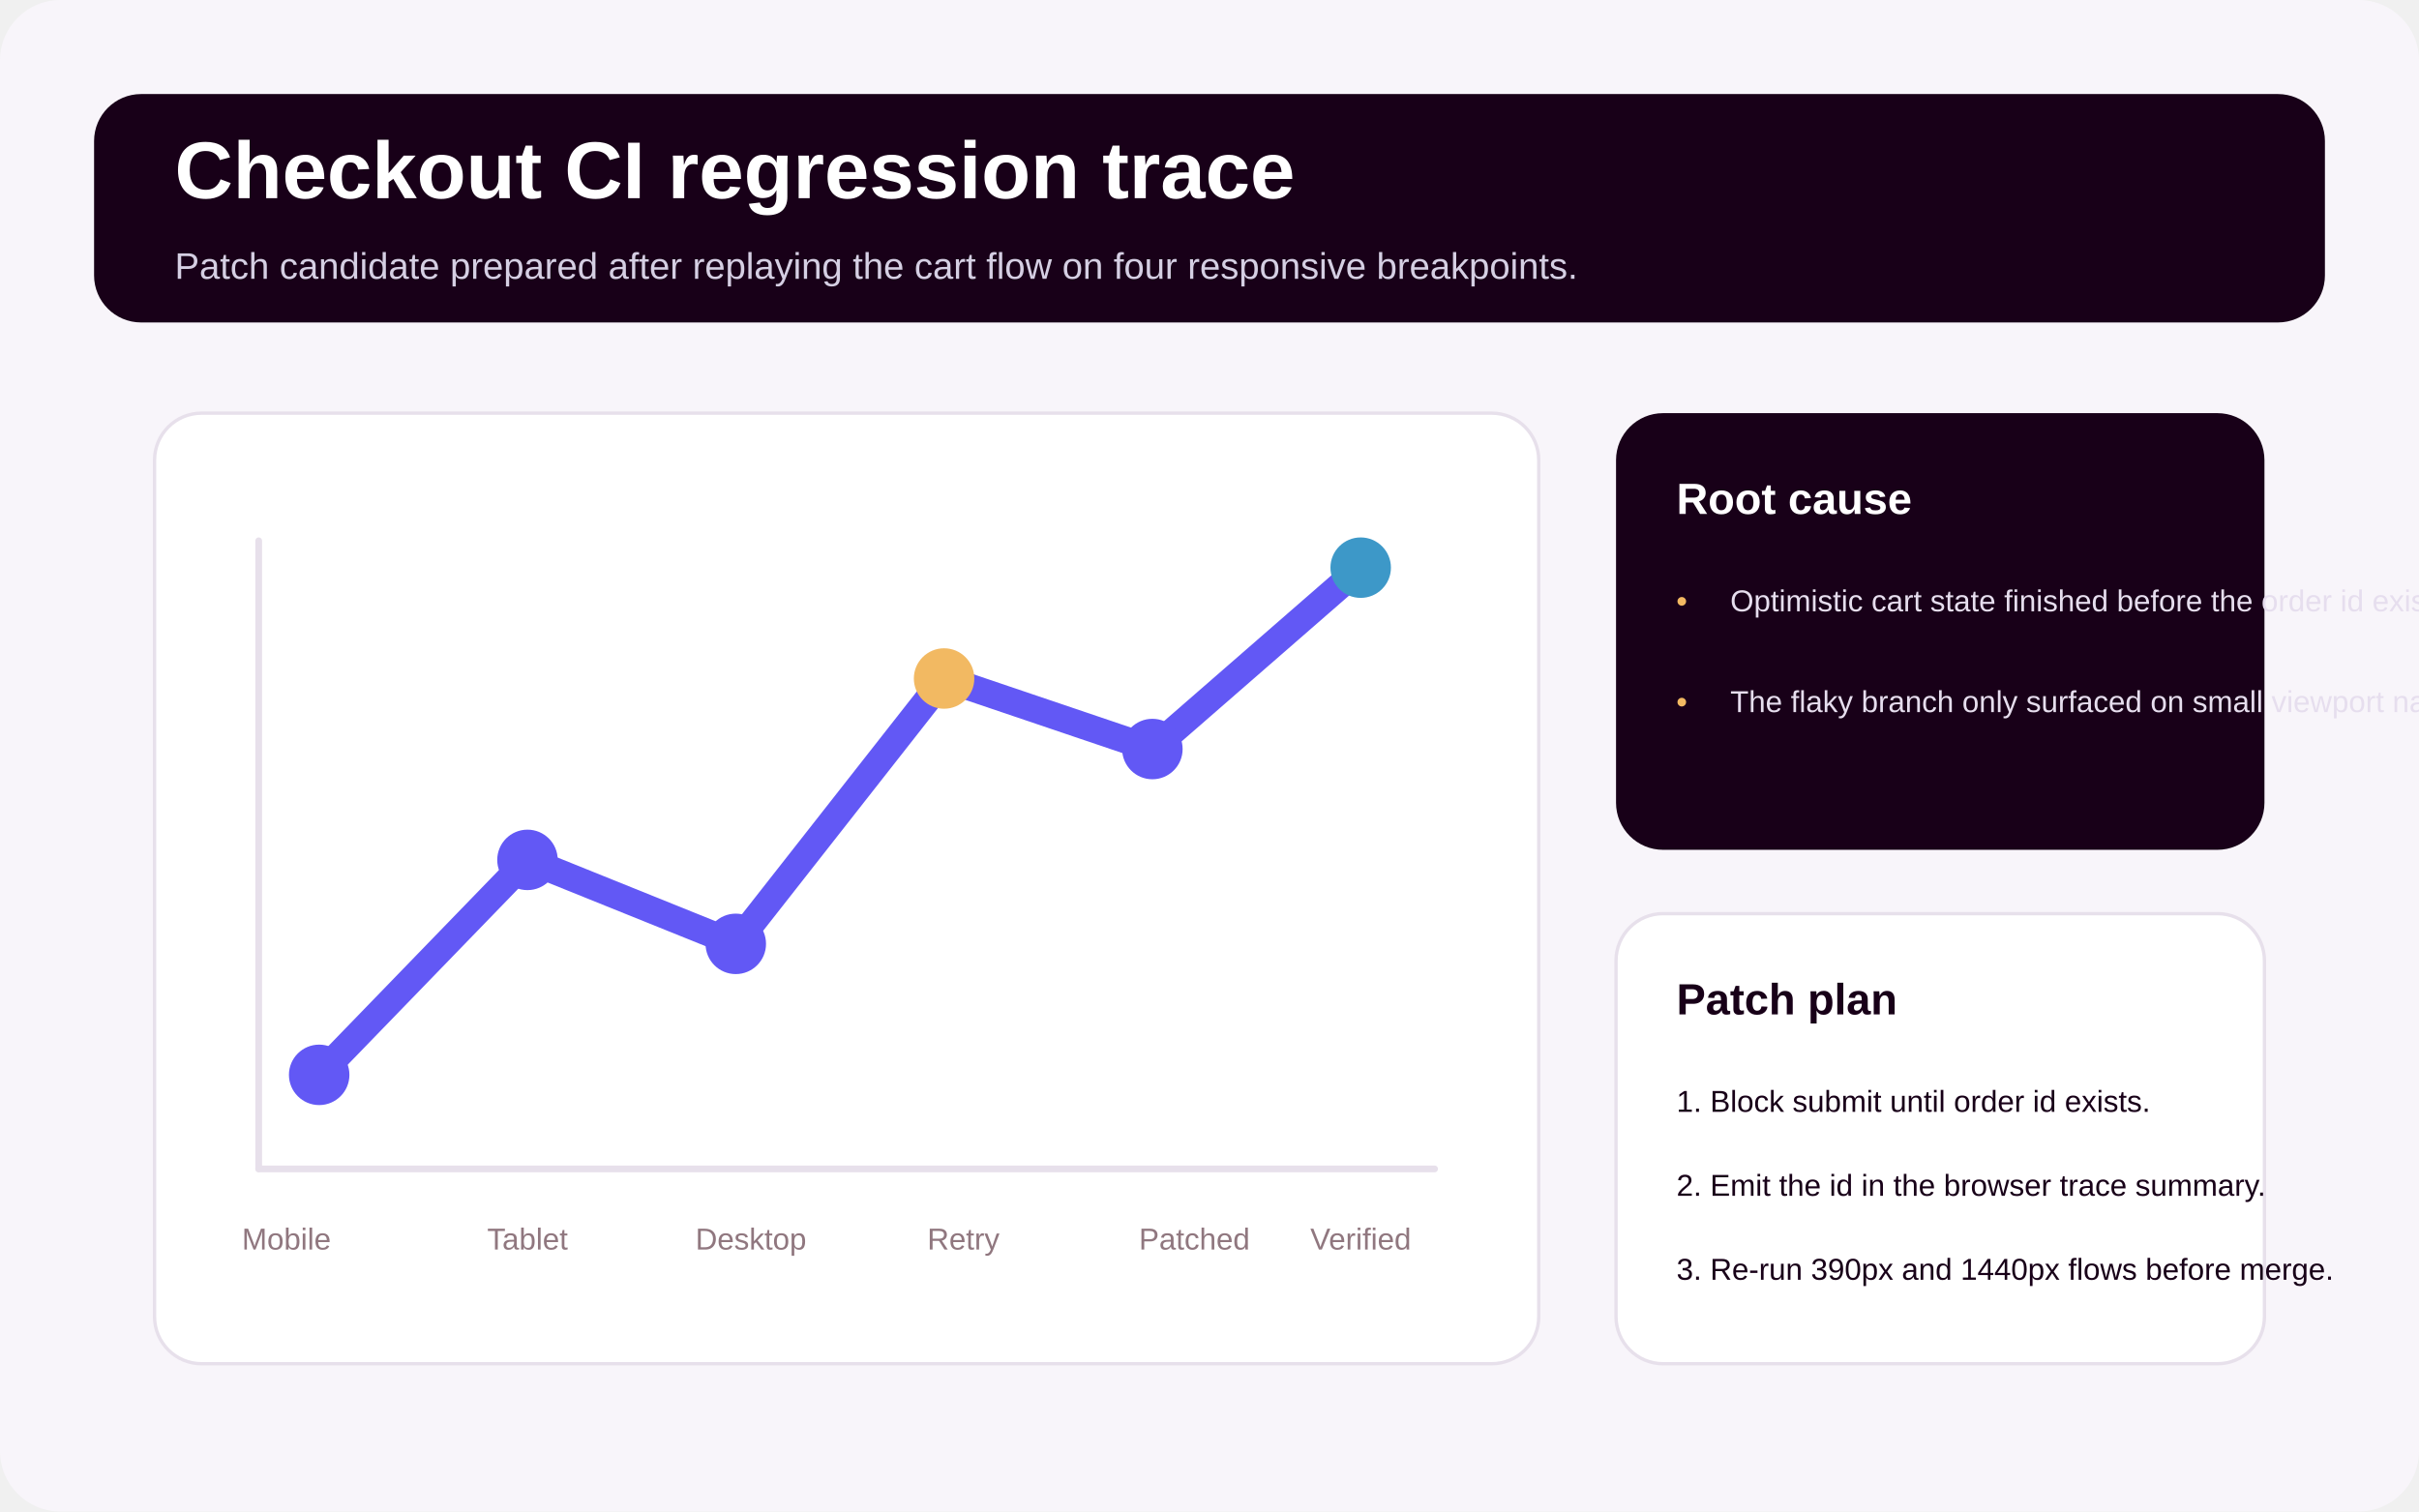
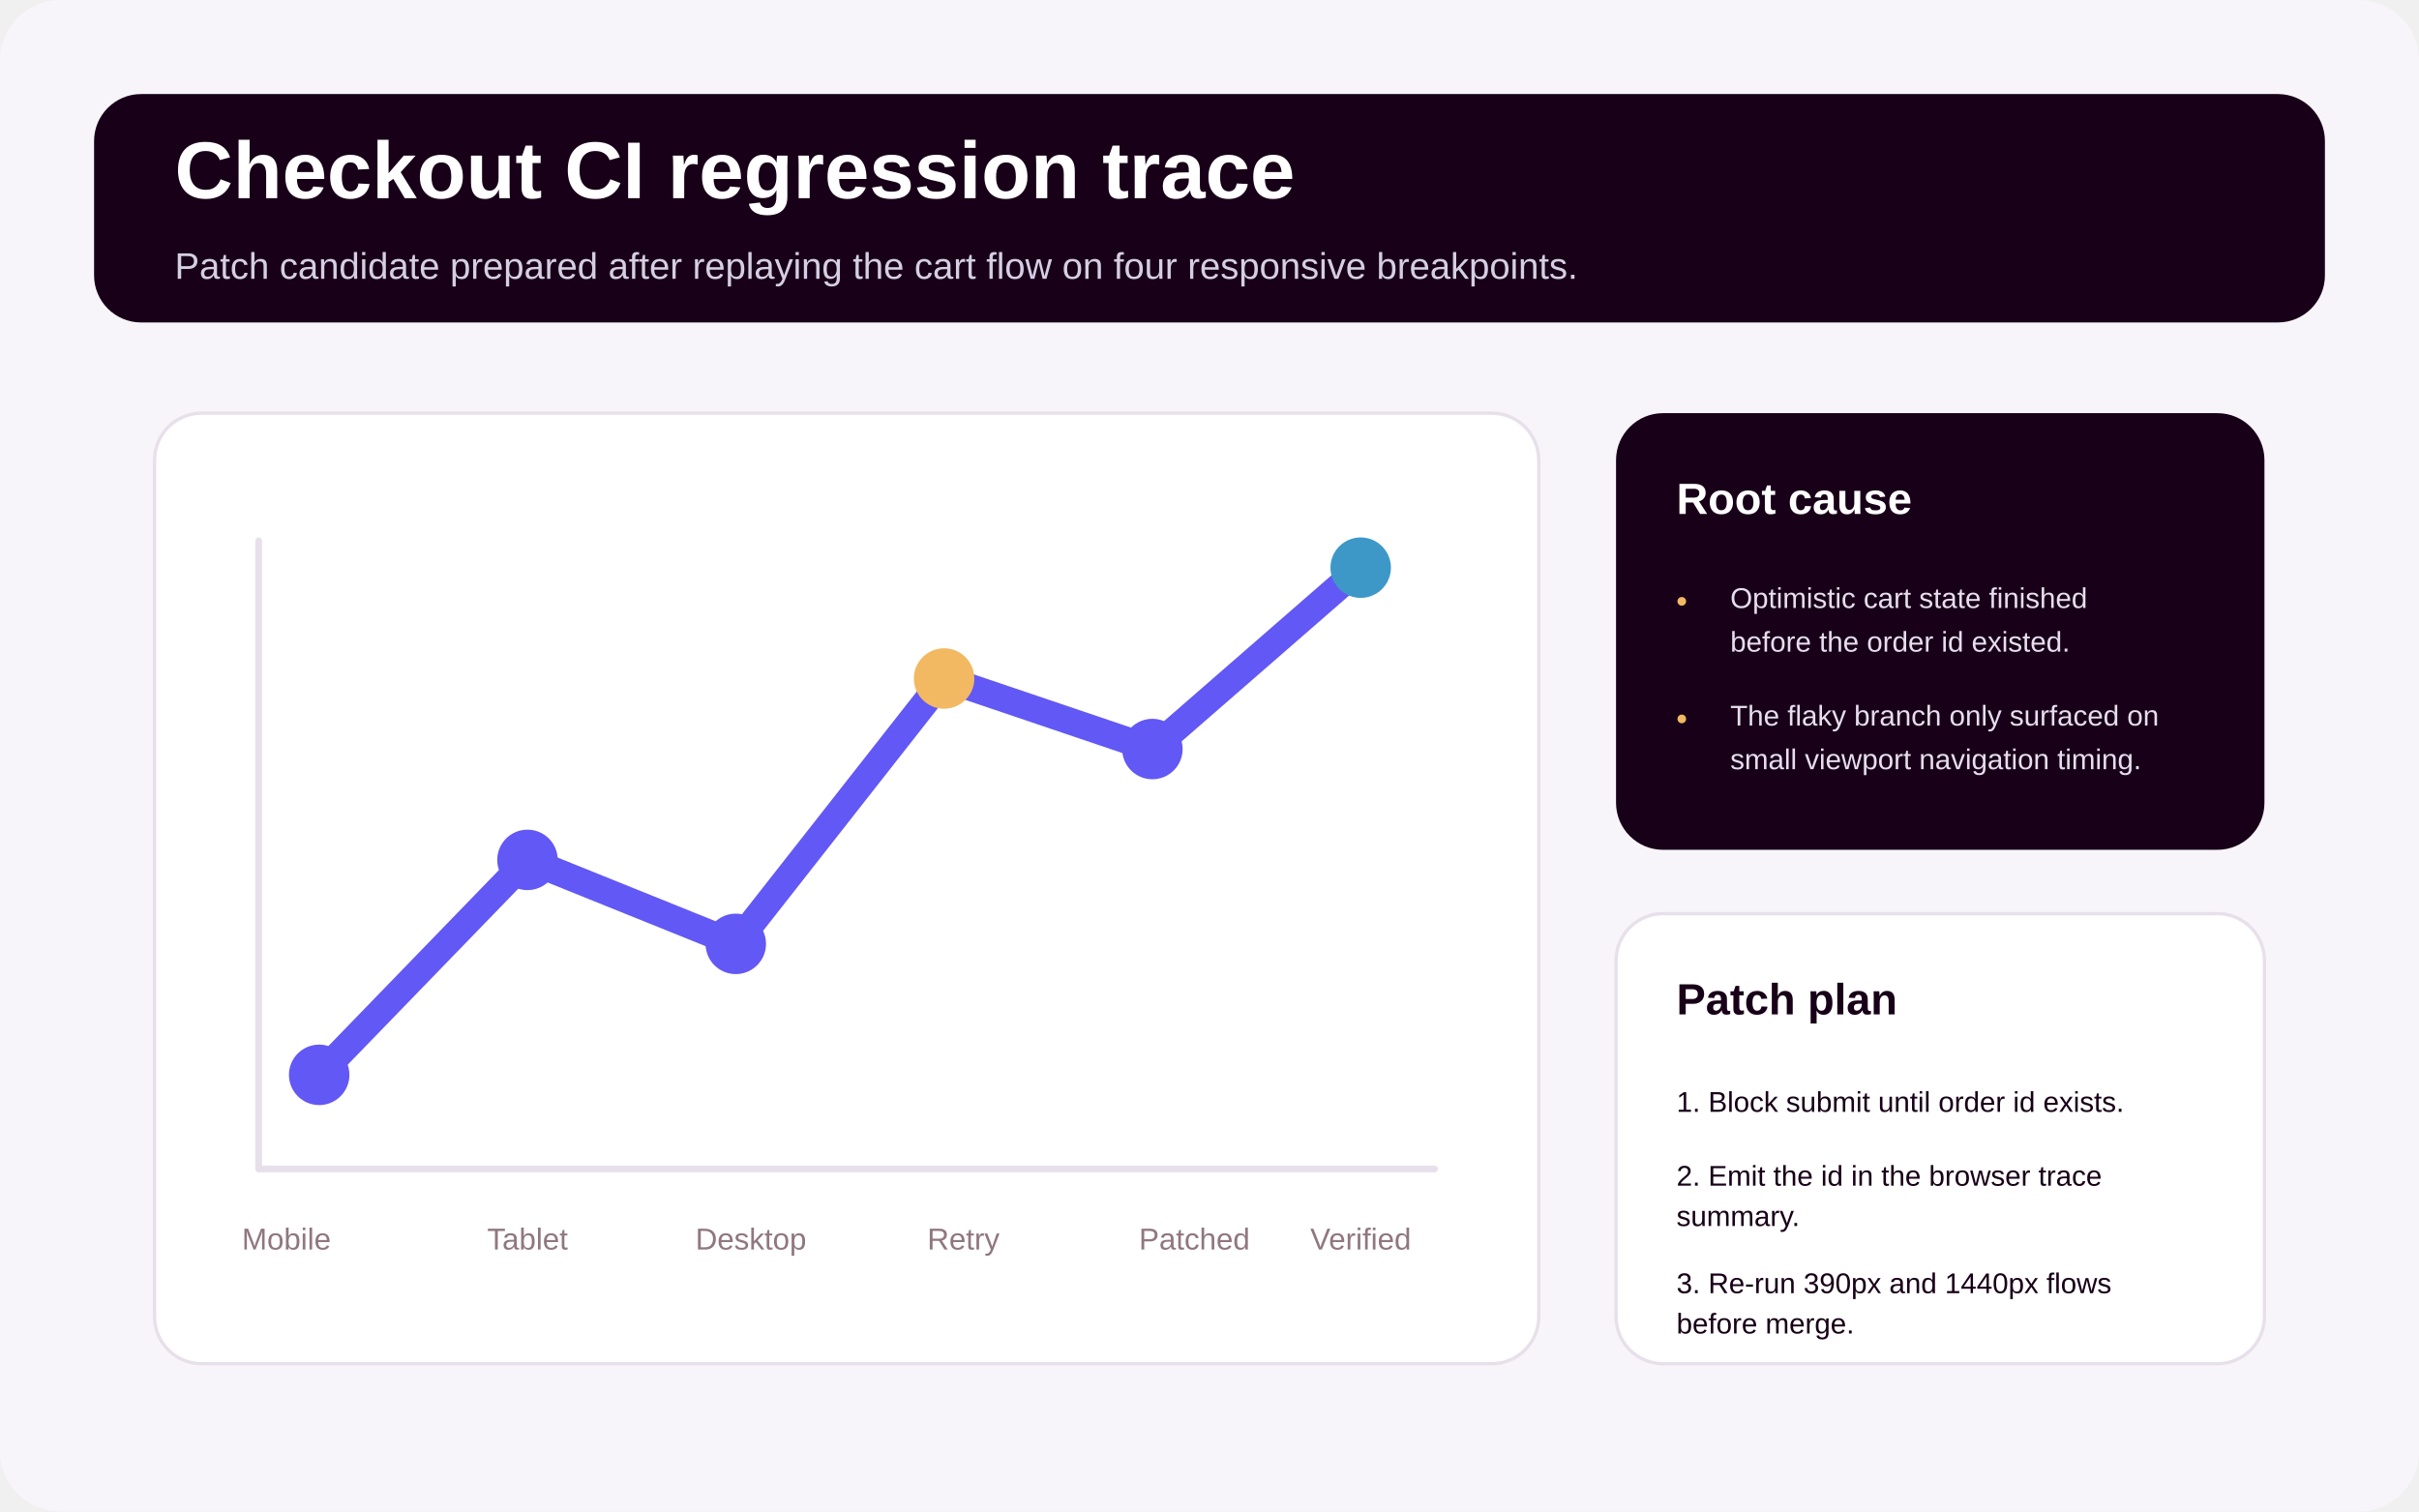
<svg xmlns="http://www.w3.org/2000/svg" width="1440" height="900" viewBox="0 0 1440 900" fill="none">
  <rect width="1440" height="900" rx="36" fill="#F8F5FA" />
  <rect x="56" y="56" width="1328" height="136" rx="28" fill="#180018" />
  <text x="104" y="118" fill="white" font-size="48" font-family="Manrope, Arial, sans-serif" font-weight="800">Checkout CI regression trace</text>
  <text x="104" y="166" fill="#D5CFE3" font-size="22" font-family="Manrope, Arial, sans-serif">Patch candidate prepared after replaying the cart flow on four responsive breakpoints.</text>
  <rect x="92" y="246" width="824" height="566" rx="28" fill="white" stroke="#E7E0EB" stroke-width="2" />
  <path d="M154 696H854" stroke="#E7E0EB" stroke-width="4" stroke-linecap="round" />
  <path d="M154 322V696" stroke="#E7E0EB" stroke-width="4" stroke-linecap="round" />
  <path d="M190 640L314 512L438 562L562 404L686 446L810 338" stroke="#6258F5" stroke-width="16" stroke-linecap="round" stroke-linejoin="round" />
  <circle cx="190" cy="640" r="18" fill="#6258F5" />
  <circle cx="314" cy="512" r="18" fill="#6258F5" />
  <circle cx="438" cy="562" r="18" fill="#6258F5" />
  <circle cx="562" cy="404" r="18" fill="#F2B962" />
  <circle cx="686" cy="446" r="18" fill="#6258F5" />
  <circle cx="810" cy="338" r="18" fill="#3D98C8" />
  <text x="144" y="744" fill="#90777F" font-size="18" font-family="Manrope, Arial, sans-serif">Mobile</text>
  <text x="290" y="744" fill="#90777F" font-size="18" font-family="Manrope, Arial, sans-serif">Tablet</text>
  <text x="414" y="744" fill="#90777F" font-size="18" font-family="Manrope, Arial, sans-serif">Desktop</text>
  <text x="552" y="744" fill="#90777F" font-size="18" font-family="Manrope, Arial, sans-serif">Retry</text>
  <text x="678" y="744" fill="#90777F" font-size="18" font-family="Manrope, Arial, sans-serif">Patched</text>
  <text x="780" y="744" fill="#90777F" font-size="18" font-family="Manrope, Arial, sans-serif">Verified</text>
-   <rect x="962" y="246" width="386" height="260" rx="28" fill="#180018" />
-   <text x="998" y="306" fill="white" font-size="26" font-family="Manrope, Arial, sans-serif" font-weight="800">Root cause</text>
+   <rect id="buildmate-root-cause-panel" x="962" y="246" width="386" height="260" rx="28" fill="#180018" />
+   <text id="buildmate-root-cause-title" x="998" y="306" fill="white" font-size="26" font-family="Manrope, Arial, sans-serif" font-weight="800">Root cause</text>
  <text x="998" y="364" fill="#F2B962" font-size="18" font-family="Manrope, Arial, sans-serif" font-weight="700">•</text>
-   <text x="1030" y="364" fill="#E6DEEE" font-size="18" font-family="Manrope, Arial, sans-serif">Optimistic cart state finished before the order id existed.</text>
-   <text x="998" y="424" fill="#F2B962" font-size="18" font-family="Manrope, Arial, sans-serif" font-weight="700">•</text>
-   <text x="1030" y="424" fill="#E6DEEE" font-size="18" font-family="Manrope, Arial, sans-serif">The flaky branch only surfaced on small viewport navigation timing.</text>
-   <rect x="962" y="544" width="386" height="268" rx="28" fill="white" stroke="#E7E0EB" stroke-width="2" />
-   <text x="998" y="604" fill="#180018" font-size="26" font-family="Manrope, Arial, sans-serif" font-weight="800">Patch plan</text>
-   <text x="998" y="662" fill="#180018" font-size="18" font-family="Manrope, Arial, sans-serif">1. Block submit until order id exists.</text>
-   <text x="998" y="712" fill="#180018" font-size="18" font-family="Manrope, Arial, sans-serif">2. Emit the id in the browser trace summary.</text>
-   <text x="998" y="762" fill="#180018" font-size="18" font-family="Manrope, Arial, sans-serif">3. Re-run 390px and 1440px flows before merge.</text>
+   <text id="buildmate-root-cause-1" x="1030" y="362" fill="#E6DEEE" font-size="17" font-family="Manrope, Arial, sans-serif">
+     <tspan x="1030" dy="0">Optimistic cart state finished</tspan>
+     <tspan x="1030" dy="26">before the order id existed.</tspan>
+   </text>
+   <text x="998" y="434" fill="#F2B962" font-size="18" font-family="Manrope, Arial, sans-serif" font-weight="700">•</text>
+   <text id="buildmate-root-cause-2" x="1030" y="432" fill="#E6DEEE" font-size="17" font-family="Manrope, Arial, sans-serif">
+     <tspan x="1030" dy="0">The flaky branch only surfaced on</tspan>
+     <tspan x="1030" dy="26">small viewport navigation timing.</tspan>
+   </text>
+   <rect id="buildmate-patch-plan-panel" x="962" y="544" width="386" height="268" rx="28" fill="white" stroke="#E7E0EB" stroke-width="2" />
+   <text id="buildmate-patch-plan-title" x="998" y="604" fill="#180018" font-size="26" font-family="Manrope, Arial, sans-serif" font-weight="800">Patch plan</text>
+   <text id="buildmate-patch-plan-1" x="998" y="662" fill="#180018" font-size="17" font-family="Manrope, Arial, sans-serif">
+     <tspan x="998" dy="0">1. Block submit until order id exists.</tspan>
+   </text>
+   <text id="buildmate-patch-plan-2" x="998" y="706" fill="#180018" font-size="17" font-family="Manrope, Arial, sans-serif">
+     <tspan x="998" dy="0">2. Emit the id in the browser trace</tspan>
+     <tspan x="998" dy="24">summary.</tspan>
+   </text>
+   <text id="buildmate-patch-plan-3" x="998" y="770" fill="#180018" font-size="17" font-family="Manrope, Arial, sans-serif">
+     <tspan x="998" dy="0">3. Re-run 390px and 1440px flows</tspan>
+     <tspan x="998" dy="24">before merge.</tspan>
+   </text>
</svg>
